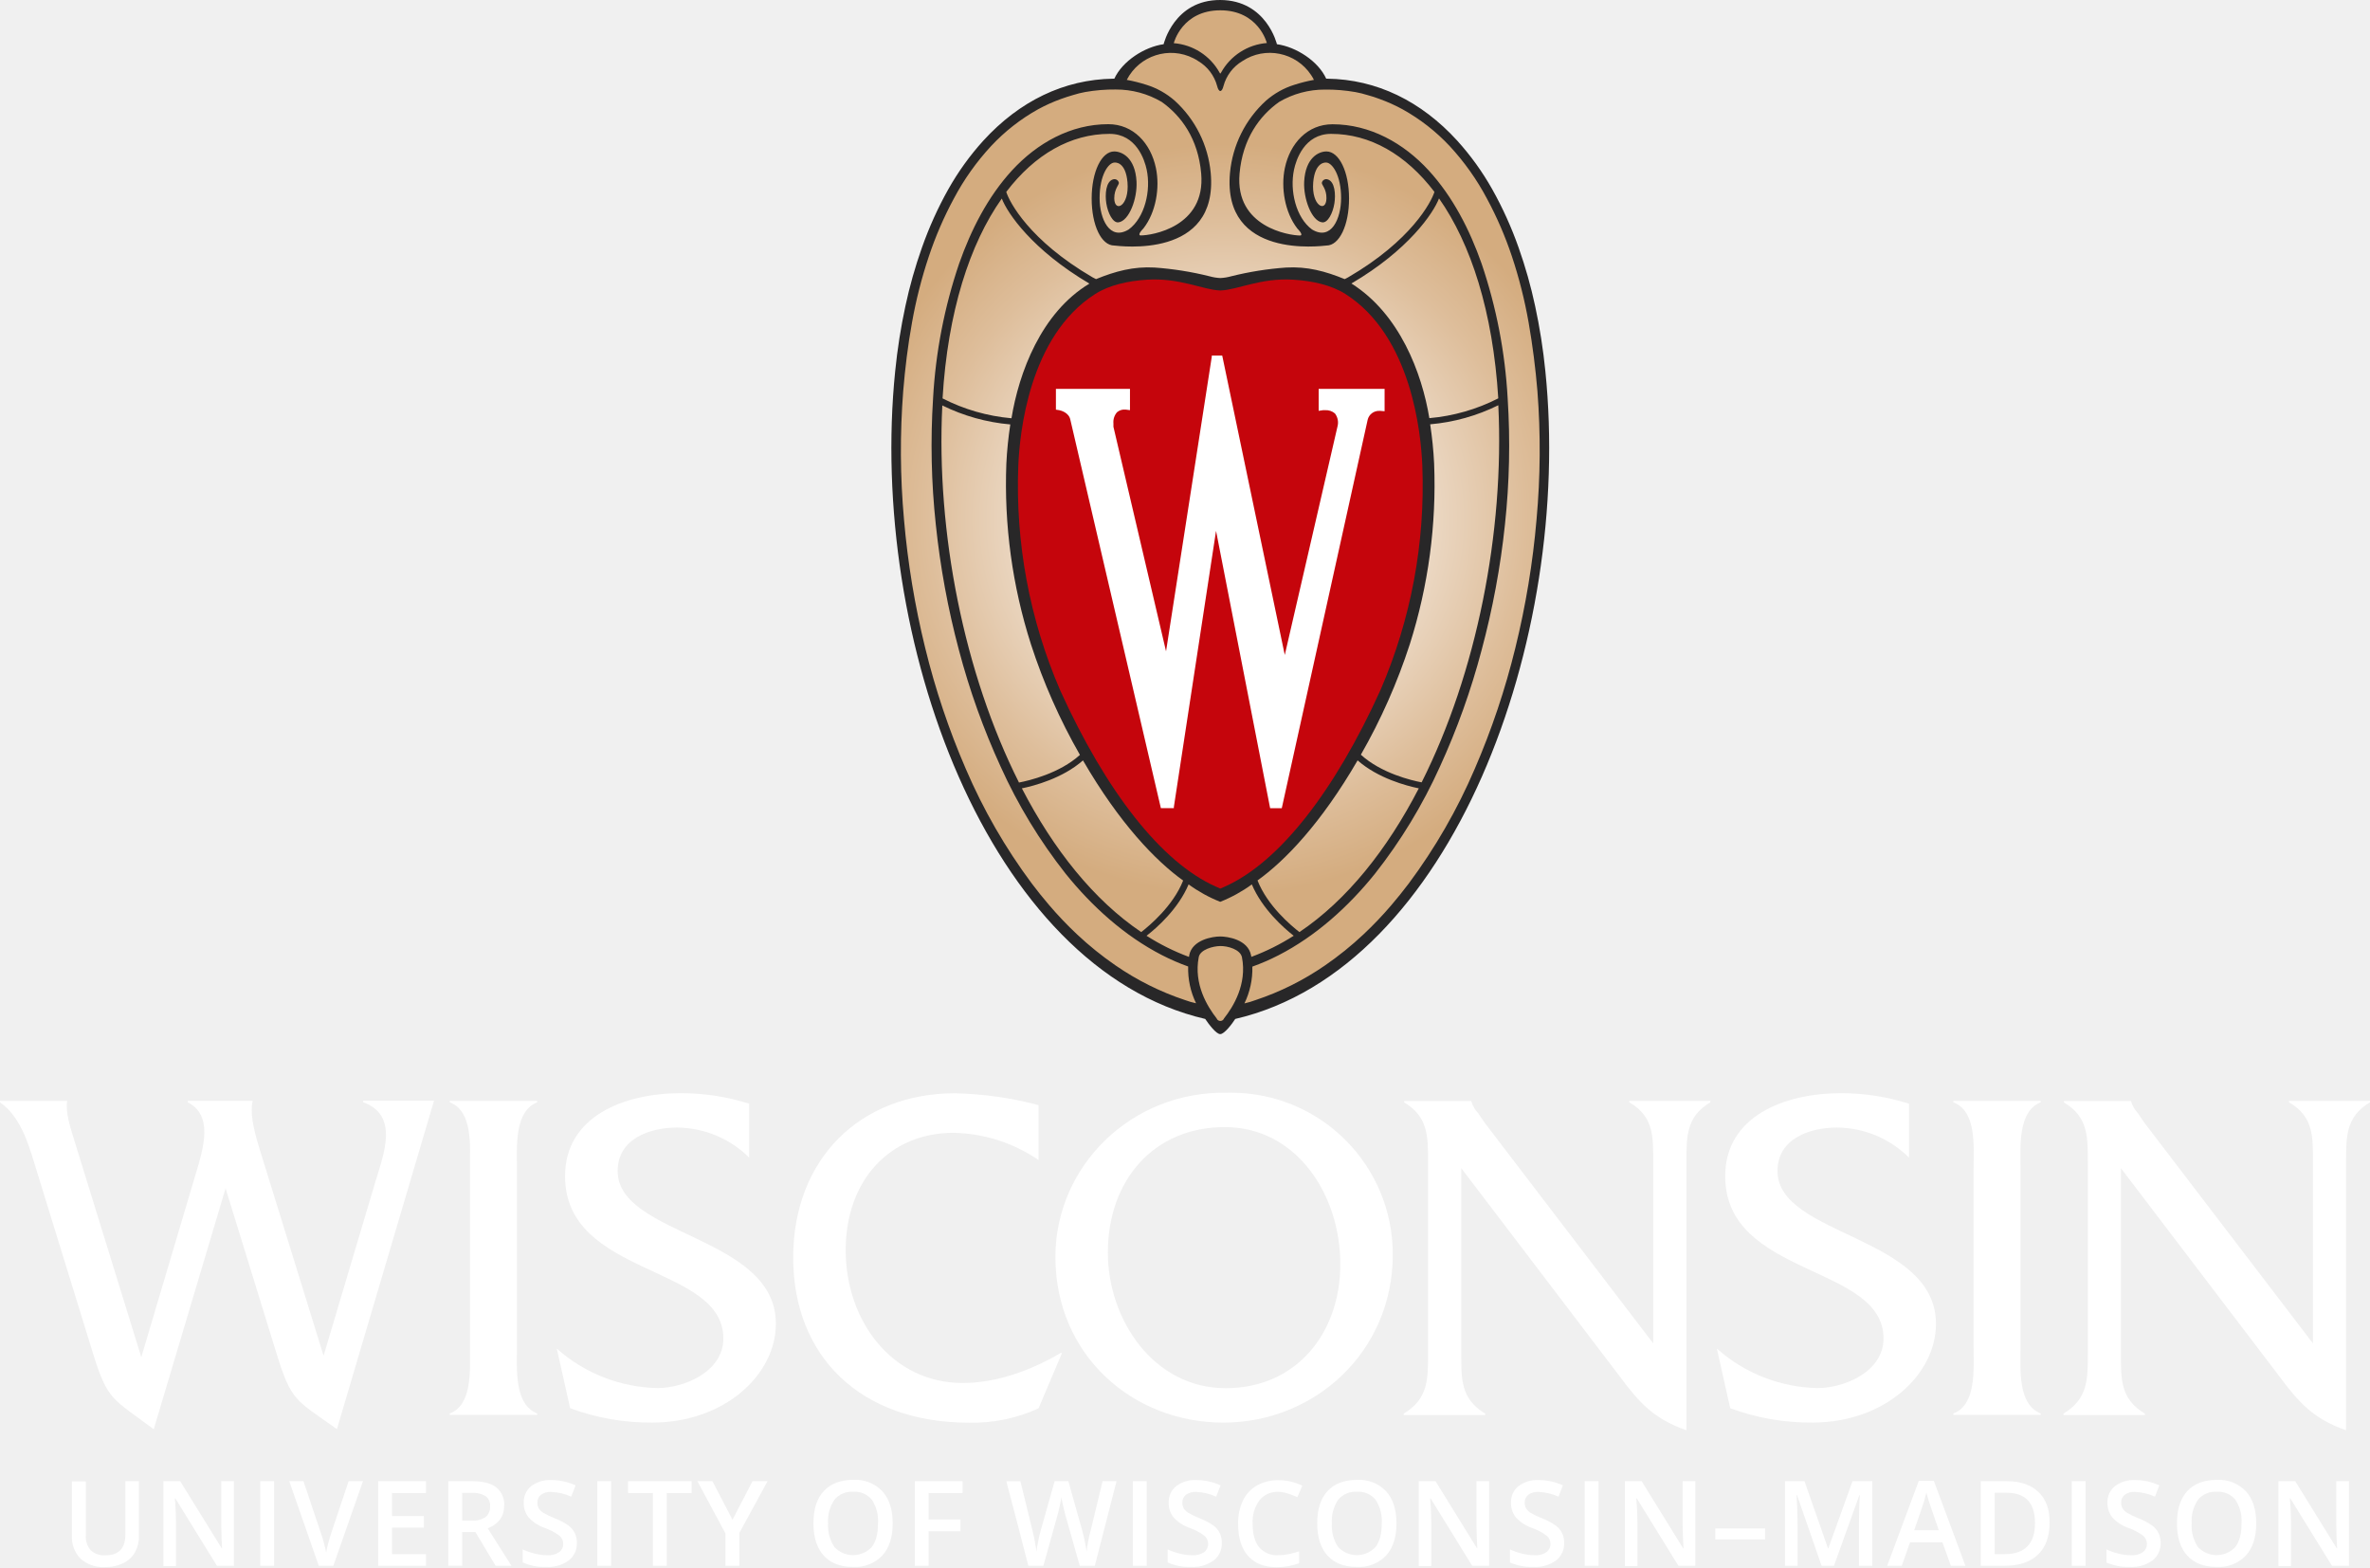
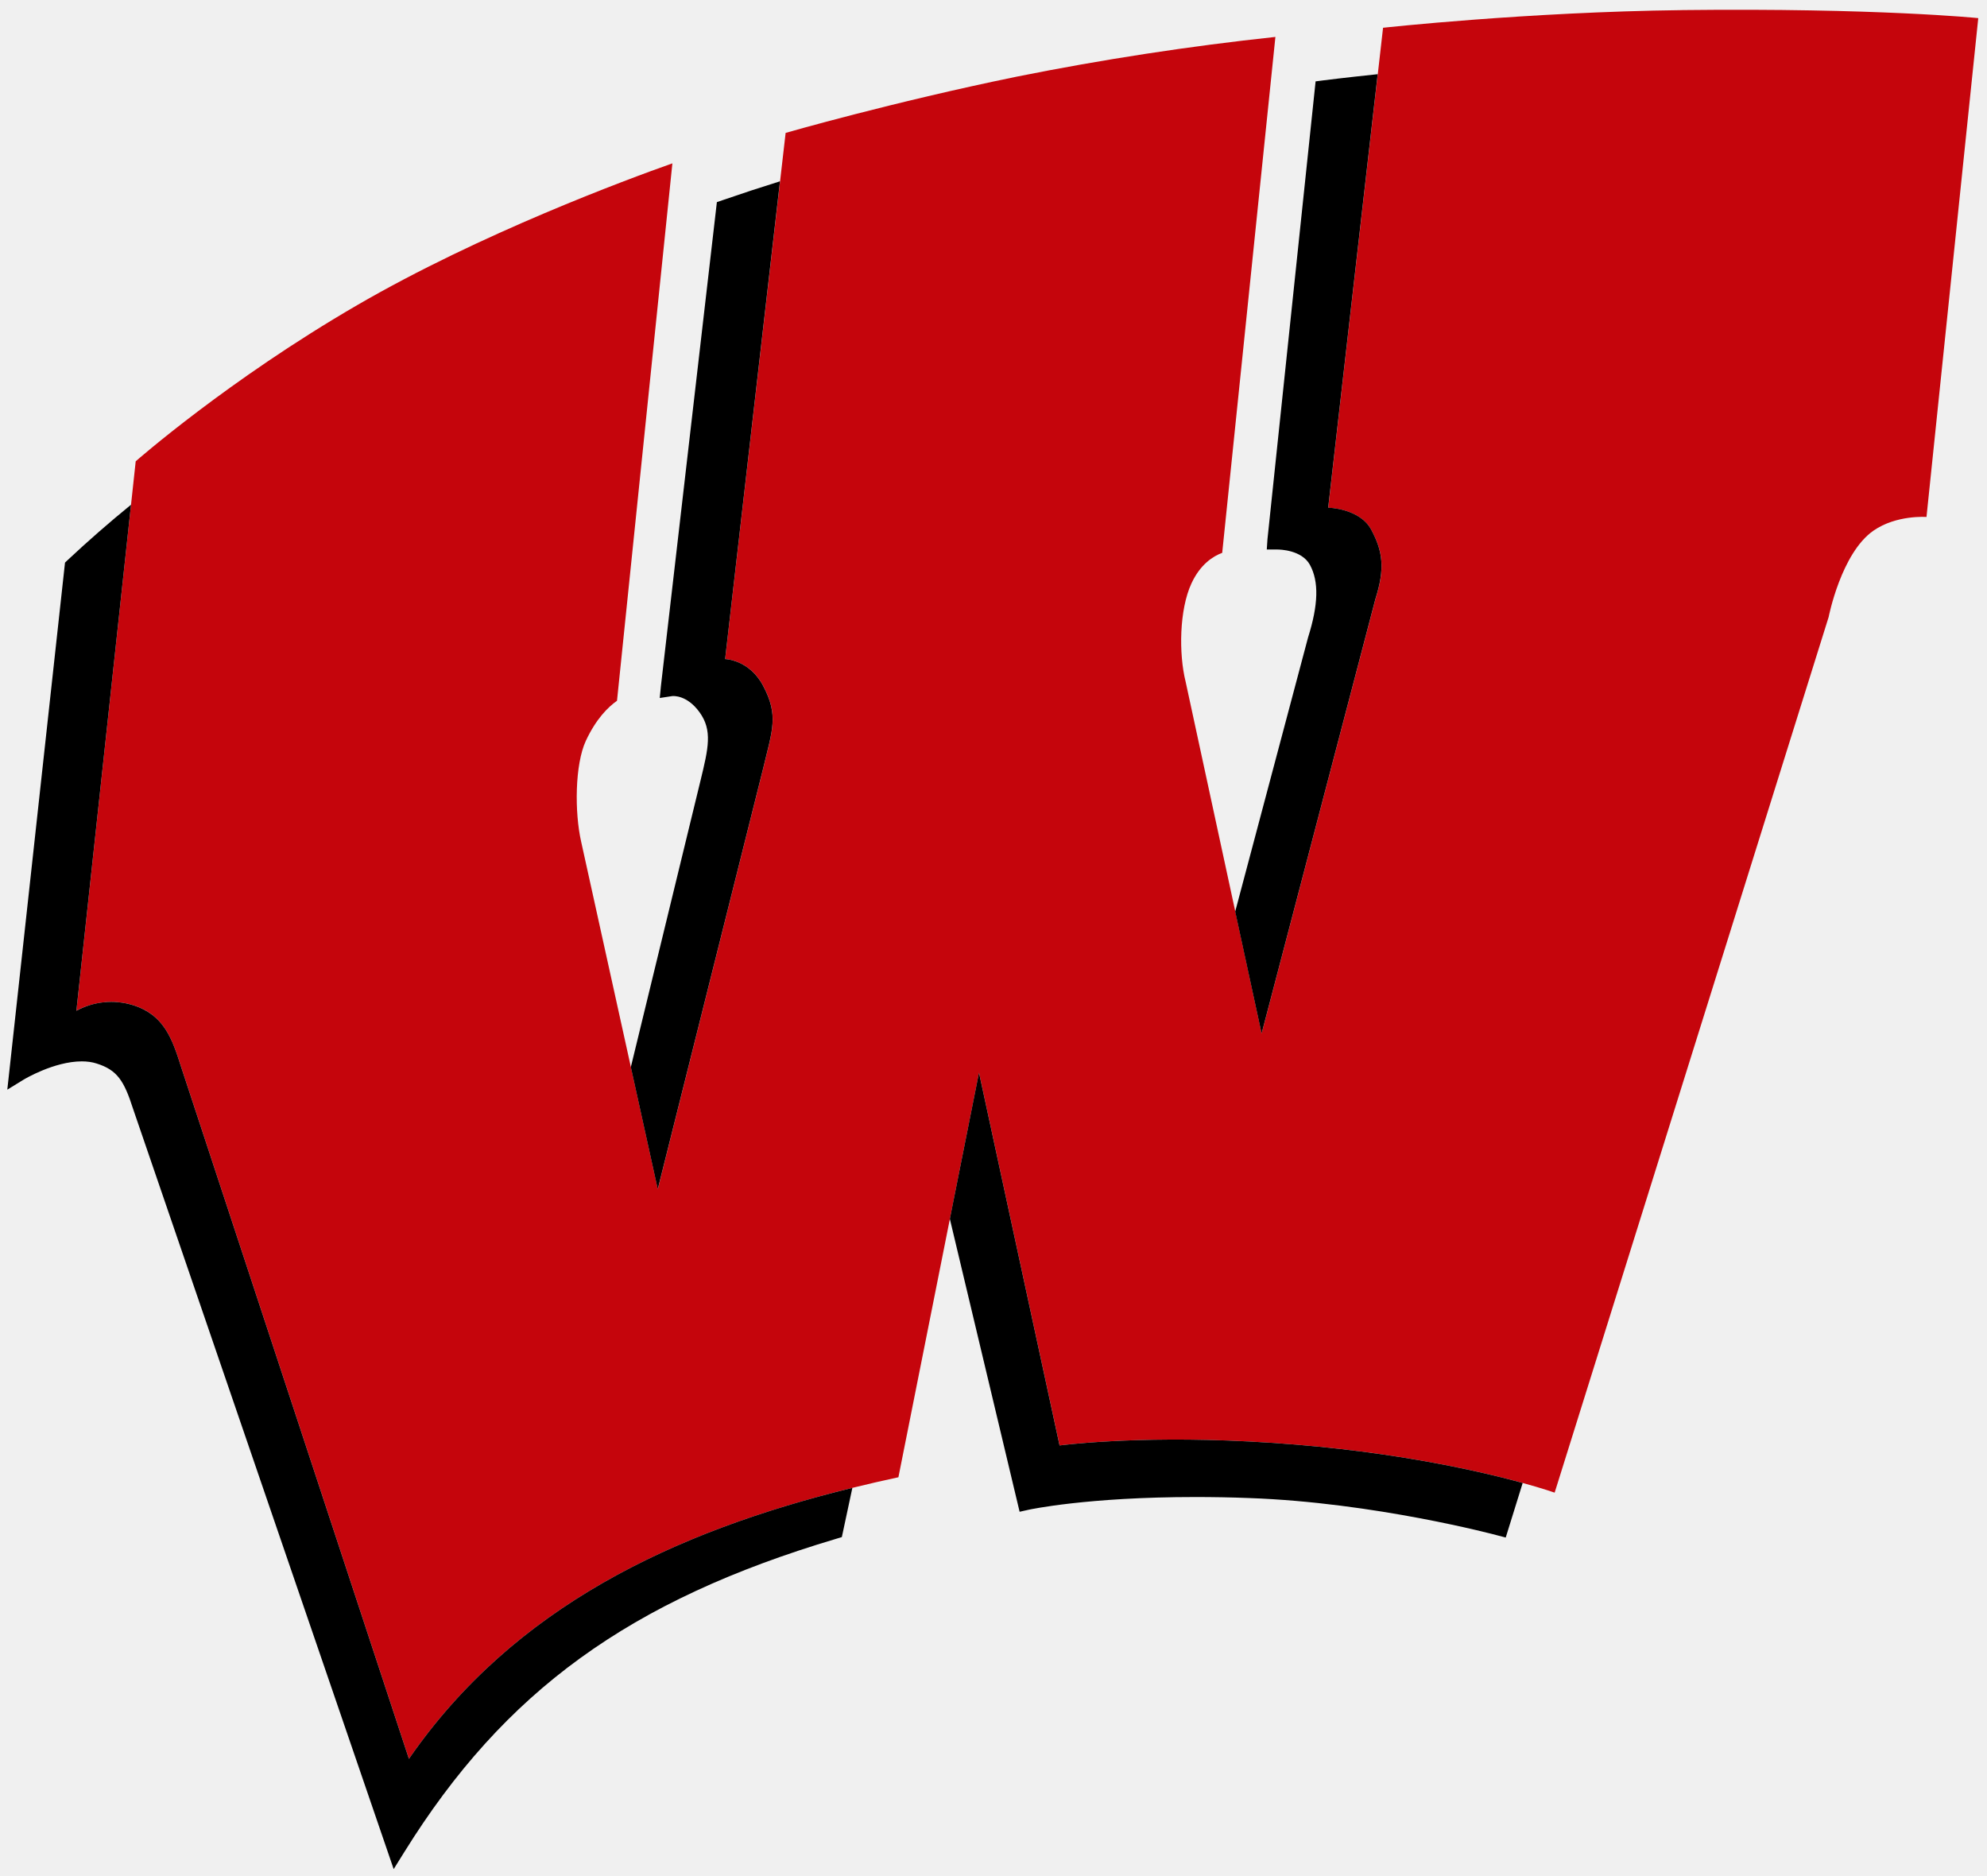
- <svg xmlns="http://www.w3.org/2000/svg" id="a" viewBox="0 0 600 396.75">
-   <defs>
-     <radialGradient id="b" cx="275.25" cy="285.33" fx="275.25" fy="285.33" r="100.31" gradientTransform="translate(10.18 442.47) scale(1.09 -1.09)" gradientUnits="userSpaceOnUse">
-       <stop offset=".17" stop-color="#fff" />
-       <stop offset=".3" stop-color="#f6ede4" />
-       <stop offset=".69" stop-color="#debe9b" />
-       <stop offset=".87" stop-color="#d4ac7f" />
-     </radialGradient>
-   </defs>
-   <path d="m308.94,261c-.49-.13-1.92-1.62-3.16-3.48l-.19-.28-.33-.08c-54.37-12.68-84.66-96.15-77.84-163.13.72-7.34,2.01-14.62,3.86-21.76,1.71-6.6,4.06-13.02,7-19.17,2.92-6.16,6.71-11.87,11.26-16.95,9-9.9,20.2-15.22,32.29-15.39.52.08,1.01-.25,1.13-.76,2.12-4.31,7.56-7.32,11.63-7.89l.57-.08.14-.56c.09-.44,2.7-10.64,13.7-10.64s13.61,10.51,13.63,10.61l.14.56.57.08c4.07.57,9.49,3.62,11.61,7.92.11.51.6.84,1.11.77,12.1.17,23.27,5.49,32.3,15.39,5.33,5.96,9.64,12.76,12.74,20.13l.7,1.66c4.63,11.54,7.55,23.7,8.66,36.09,6.82,67-23.47,150.45-77.84,163.13l-.33.08-.19.28c-1.23,1.81-2.67,3.34-3.16,3.47Z" fill="url(#b)" stroke-width="0" />
-   <path d="m391.23,93.96c-.55-5.54-1.42-11.05-2.59-16.49-1.07-5.01-2.47-9.95-4.18-14.78-1.8-5.11-4.03-10.06-6.68-14.78-2.49-4.42-5.46-8.55-8.87-12.31-9.12-10-20.39-15.51-32.89-15.68h-.27c-2-4.44-7.62-8.06-12.48-8.73,0,0-2.61-11.14-14.34-11.19s-14.34,11.19-14.34,11.19c-4.86.68-10.45,4.29-12.48,8.73h-.27c-12.5.18-23.76,5.69-32.89,15.68-3.41,3.76-6.38,7.89-8.87,12.31-2.65,4.72-4.88,9.67-6.68,14.78-1.71,4.83-3.11,9.77-4.18,14.78-1.17,5.44-2.04,10.95-2.59,16.49-6.91,67.85,23.61,151.25,78.49,164,.84,1.25,2.75,3.84,3.8,3.84s3-2.59,3.8-3.84c54.91-12.76,85.43-96.15,78.51-164ZM308.94,2.61c9.64,0,11.76,8.19,11.78,8.28-4.86.39-9.2,3.19-11.57,7.45-.04.11-.11.21-.21.28-.1-.06-.18-.16-.21-.28-2.38-4.25-6.72-7.03-11.57-7.41.02-.13,2.14-8.32,11.78-8.32Zm-5.58,12.86c2.35,1.4,4.07,3.67,4.78,6.32.19.78.49,1.25.8,1.25s.61-.47.8-1.25c.71-2.65,2.43-4.92,4.78-6.32,5.78-3.83,13.58-2.25,17.41,3.53.26.39.5.8.71,1.22-1.69.31-3.36.73-5,1.26-2.63.82-5.06,2.19-7.13,4-5.22,4.74-8.47,11.27-9.12,18.29-2,21.94,23.16,18.49,24.43,18.39,3.25,0,5.71-5.12,5.71-11.91s-2.53-11.91-5.72-11.91c-1.95,0-5.32,1.56-5.64,7.64-.22,4.27,1.87,10,4.57,10.31,1.4.18,2.68-2.29,3.08-4.8.35-2.18.17-5.61-1.78-6.1-.62-.15-1.24.22-1.39.84-.14.56,1.21,1.51,1.16,4-.08,3.75-3.85,1.88-3.35-4.08.46-5.29,3.16-5,3.27-5,1.51,0,3.79,3.15,3.79,9,0,5.24-2.53,10.89-7.37,7.94-4.07-3-5.68-9.83-4.55-15.14.51-2.44,2.61-9.06,9.39-9.06,9.78,0,18.89,5.14,26.16,14.69-.8,2.56-5.84,12.31-21.85,21.63-.34.17-.85.47-.88.45-4.89-2-9.47-3.23-14.8-2.93-4.69.33-9.35,1.07-13.91,2.21-.9.25-1.83.41-2.76.45h0c-.93-.04-1.86-.2-2.76-.45-4.56-1.14-9.22-1.88-13.91-2.21-5.33-.3-9.92.94-14.8,2.93,0,0-.53-.28-.88-.45-16-9.33-21.06-19.07-21.85-21.63,7.27-9.56,16.38-14.69,26.16-14.69,6.78,0,8.88,6.63,9.39,9.06,1.13,5.3-.48,12.16-4.55,15.14-4.83,2.95-7.37-2.7-7.37-7.94,0-5.89,2.27-9,3.79-9,.11,0,2.81-.33,3.27,5,.51,6-3.27,7.84-3.35,4.08,0-2.51,1.3-3.47,1.16-4-.15-.62-.77-.99-1.39-.84-1.95.49-2.13,3.91-1.78,6.1.4,2.51,1.68,5,3.08,4.8,2.7-.36,4.79-6,4.57-10.31-.33-6.12-3.73-7.64-5.65-7.64-3.19,0-5.71,5.12-5.71,11.91s2.45,11.91,5.71,11.91c1.27.11,26.43,3.55,24.43-18.39-.65-7.02-3.9-13.55-9.12-18.29-2.07-1.81-4.5-3.18-7.13-4-1.64-.53-3.31-.95-5-1.26,3.16-6.17,10.73-8.61,16.91-5.45.41.21.81.44,1.19.7h0Zm-47.59,92c-.5,3.29-.84,6.6-1,9.92-.6,15.49,1.51,30.96,6.23,45.72,3.16,9.74,7.31,19.12,12.4,28-5.14,4.67-12.84,6.51-15.43,7-13.9-27.64-21-63.31-19.41-95.47,5.39,2.66,11.22,4.29,17.21,4.81v.02Zm-17.15-6.59c1.31-21.94,6.88-39.15,15-50.62,1.43,3.73,7.71,13,22.18,21.54-12.3,7.4-17.86,22.69-19.73,34.09-6.09-.54-12.01-2.24-17.45-5.03v.02Zm35.56,91.64c9.23,15.91,18.37,25.39,25.35,30.4-2.53,6.42-8.53,11.42-10.61,13.05-12-8.09-22.21-20.91-30.22-36.39,3.08-.63,10.3-2.52,15.48-7.08v.02Zm26.74,31.38c2.47,1.8,5.16,3.28,8,4.41,2.84-1.13,5.53-2.61,8-4.41,2.63,6.24,8.11,11.06,10.6,13-3.38,2.16-6.98,3.96-10.74,5.35,0-.13,0-.26-.06-.4-.77-4-5.94-4.77-7.83-4.77s-7.06.82-7.83,4.77c0,.13,0,.26-.06.4-3.76-1.39-7.36-3.19-10.74-5.35,2.56-1.96,8.04-6.79,10.66-13.02v.02Zm17.43-1c7-5,16.12-14.5,25.35-30.4,5.18,4.56,12.41,6.45,15.49,7.08-8,15.48-18.19,28.3-30.22,36.39-2.1-1.63-8.08-6.63-10.61-13.07h0Zm26.17-31.83c5.09-8.88,9.24-18.26,12.4-28,4.69-14.77,6.77-30.25,6.15-45.73-.16-3.32-.5-6.63-1-9.92,6-.52,11.85-2.16,17.25-4.83,1.57,32.16-5.51,67.83-19.41,95.47-2.55-.47-10.25-2.31-15.38-6.99h0Zm17.34-85.21c-1.87-11.39-7.51-26.39-19.73-34.09,14.47-8.49,20.75-17.81,22.18-21.54,8.07,11.47,13.65,28.68,15,50.62-5.44,2.78-11.36,4.48-17.45,5.01h0Zm-61.86,147.32c-6.26-2.08-12.18-5.04-17.61-8.79-3.44-2.37-6.7-5-9.74-7.86-2.49-2.34-4.84-4.81-7.06-7.41-1.51-1.77-2.97-3.58-4.37-5.44-6.7-8.99-12.31-18.74-16.72-29.04-4.28-9.89-7.71-20.12-10.27-30.59-2.63-10.69-4.43-21.57-5.37-32.54-.98-10.81-1.04-21.69-.2-32.51.48-5.8,1.18-11.58,2.22-17.3,1.01-5.7,2.44-11.33,4.28-16.82,1.68-5.03,3.79-9.92,6.31-14.59,2.55-4.83,5.73-9.3,9.44-13.31,3.45-3.7,7.47-6.85,11.89-9.31,1.86-1.02,3.8-1.89,5.79-2.61,1.01-.37,2.04-.7,3.08-1,1.02-.32,2.05-.58,3.1-.77,2.54-.44,5.11-.66,7.68-.63,4.1-.02,8.12,1.06,11.65,3.14,4.93,3.5,9.24,9.31,10,18.14,1.18,13.55-12.62,15.69-15.33,15.66-.41,0-.63-.4.71-1.78,3.17-4.07,4.21-10.31,3.15-15.31-1.31-6.22-5.7-11.08-12.06-11.07-9.52,0-18,4.79-24.35,11.68-6.16,6.71-10.39,15.07-13.4,23.6-3.74,11.02-5.96,22.51-6.6,34.13-.68,10.64-.45,21.33.69,31.93,1.12,10.73,3.07,21.36,5.85,31.78,2.67,10.14,6.21,20.03,10.58,29.56,4.36,9.66,9.88,18.75,16.44,27.07,6.67,8.28,14.9,15.74,24.4,20.62,2.14,1.1,4.35,2.06,6.62,2.87-.09,3.22.6,6.41,2,9.31-.95-.2-1.89-.47-2.8-.81Zm9.88,4.64c-.2.52-.77.78-1.29.58-.27-.1-.48-.31-.58-.58-2.35-3-5.85-8.68-4.53-15.51.37-1.92,3.61-2.79,5.47-2.81s5.05.84,5.47,2.84c1.32,6.81-2.19,12.53-4.54,15.48Zm79.12-126.32c-.94,10.97-2.74,21.85-5.37,32.54-2.56,10.47-5.99,20.7-10.27,30.59-4.41,10.31-10.03,20.07-16.73,29.06-1.4,1.85-2.86,3.67-4.37,5.44-2.22,2.6-4.57,5.07-7.06,7.41-3.04,2.86-6.3,5.49-9.74,7.86-5.43,3.75-11.35,6.71-17.61,8.79-.91.34-1.85.62-2.8.83,1.4-2.9,2.09-6.09,2-9.31,2.27-.81,4.48-1.77,6.62-2.87,9.5-4.88,17.74-12.34,24.4-20.62,6.56-8.32,12.08-17.41,16.44-27.07,4.37-9.53,7.91-19.42,10.58-29.56,2.8-10.43,4.78-21.05,5.91-31.79,1.14-10.6,1.37-21.29.69-31.93-.64-11.62-2.86-23.11-6.6-34.13-3-8.53-7.25-16.89-13.4-23.6-6.33-6.9-14.83-11.67-24.35-11.68-6.36,0-10.75,4.85-12.06,11.07-1.06,5,0,11.24,3.15,15.31,1.34,1.39,1.13,1.78.71,1.78-2.71,0-16.52-2.12-15.33-15.66.77-8.83,5.08-14.64,10-18.14,3.53-2.08,7.55-3.16,11.65-3.14,2.57-.03,5.14.19,7.68.63,1.05.19,2.08.45,3.1.77,1.04.28,2.07.61,3.08,1,1.99.72,3.93,1.59,5.79,2.61,4.42,2.46,8.43,5.59,11.89,9.28,3.71,4.01,6.89,8.48,9.44,13.31,2.52,4.67,4.63,9.56,6.31,14.59,1.83,5.49,3.25,11.12,4.25,16.82,1,5.72,1.74,11.51,2.22,17.3.84,10.82.76,21.7-.22,32.51Z" fill="#282728" stroke-width="0" />
-   <path d="m360.08,117.81c-.34-8.06-2.7-32.69-19.45-43.37-3.62-2.3-8.38-3.32-13.16-3.63-8.23-.54-14.32,2.61-18.43,2.72h-.2c-4.11-.12-10.25-3.26-18.48-2.72-4.77.31-9.49,1.33-13.11,3.63-16.75,10.68-19.11,35.31-19.45,43.37-.78,19.56,2.85,39.04,10.62,57,11.58,25.53,25.58,43.53,39.42,49.66l1.1.49,1.11-.49c13.82-6.14,27.82-24.18,39.41-49.71,7.76-17.95,11.39-37.41,10.62-56.95Z" fill="#c5050c" stroke-width="0" />
-   <path d="m333.84,98.44v5.57l1.13-.17c.18-.01.35-.01.53,0,.9-.05,1.78.25,2.46.83.72.95.96,2.18.64,3.33,0,.06-11.21,48.57-13.34,57.82-2.45-11.69-15.78-75.53-15.78-75.53l-.06-.27h-2.64v.29s-9.65,62.14-11.58,74.58l-13.32-56.85c-.01-.28-.01-.56,0-.84-.1-1.04.24-2.07.92-2.85.6-.5,1.38-.74,2.16-.66l1.11.15v-5.4h-18.75v5.27l.83.13c.41.08,2.5.59,2.84,2.49,0,0,21.91,94,22.84,98l.06.26h3.29v-.29c.1-.65,9-59,10.68-69.91,2.14,10.95,13.52,69.31,13.64,69.95l.06.27h2.94l21.74-98.33c.32-1.38,1.59-2.33,3-2.26h.22l1.07.09v-5.67h-16.69Z" fill="#fff" stroke-width="0" />
-   <path d="m91.94,279.05c9.09,3.26,5.24,13.05,3.15,19.94l-13.17,44.23-16.2-52.33c-1.63-5.31-2.44-9.18-1.75-12.2h-16.43v.36c6.46,3.39,4.09,11.29,1.87,18.62l-13.64,45.92-17.36-56.19c-.7-2.3-1.86-6-1.4-8.7H0v.36c5.83,4.11,7.58,12,9.68,18.61l13.75,44.59c3.84,12.45,4.89,11.61,15.49,19.58l18.19-61,12.8,41.5c3.86,12.45,4.67,11.84,15.39,19.46l24.58-83.14h-17.94v.39Z" fill="#fff" stroke-width="0" />
-   <path d="m113.85,279.05c5.94,2.3,5.12,11.12,5.12,16.68v45.55c0,5.43.7,14.39-5.12,16.56v.36h22.15v-.36c-5.82-2.3-5.13-11.13-5.13-16.56v-45.54c0-5.44-.69-14.38,5.13-16.68v-.36h-22.15v.36h0Z" fill="#fff" stroke-width="0" />
-   <path d="m156.37,296.46c0-8.34,8.4-11,15-11,6.86.03,13.44,2.76,18.3,7.61v-13.65c-5.62-1.78-11.48-2.68-17.37-2.66-14.21,0-29.25,5.81-29.25,21,0,25.62,40.08,22.24,40.08,41.09,0,8.46-10,12.56-16.65,12.56-9.43-.18-18.48-3.73-25.52-10l3.38,15.1c6.67,2.47,13.74,3.7,20.85,3.63,18.19,0,31.23-12.09,31.23-25,.05-22.37-40.05-22.13-40.05-38.68Z" fill="#fff" stroke-width="0" />
-   <path d="m243.7,350.12c-17.95,0-29.6-15.84-29.6-33.6s11.19-29.73,27.27-29.73c7.71.14,15.2,2.54,21.56,6.89v-13.9c-6.93-1.84-14.05-2.85-21.21-3-23.89,0-40.91,16.56-40.91,41.58s17,41.81,44.52,41.81c6.06.14,12.08-1.1,17.59-3.63l5.94-14h-.36c-7.33,4.31-16.06,7.58-24.8,7.58Z" fill="#fff" stroke-width="0" />
-   <path d="m310.89,276.65c-24.46-.61-43.7,18.6-43.7,41.56,0,24.78,19.46,41.94,42.54,41.94s42.87-17.89,42.87-42.55c.03-22.59-18.25-40.93-40.84-40.96-.29,0-.58,0-.87,0Zm-.58,74.79c-18.29,0-29.84-17.4-29.84-34.32,0-18.25,11.54-31.78,29.61-31.78s29.24,17,29.24,34.69-11.32,31.41-29,31.41h0Z" fill="#fff" stroke-width="0" />
-   <path d="m412.47,279.05c6.18,3.63,6.06,8.47,6.06,15.23v45.81l-42.65-55.83-1.64-2.42c-.81-.85-1.41-1.88-1.75-3v-.11h-17v.36c6.05,3.63,6.05,8.47,6.05,15.23v48.22c0,6.76,0,11.59-6.17,15.34v.36h20.63v-.36c-6.18-3.75-6.06-8.58-6.06-15.34v-46.8l40,52.56c5.12,6.89,8.74,10.89,17,13.79v-67.8c0-6.76,0-11.6,6.06-15.23v-.36h-20.53v.36h0Z" fill="#fff" stroke-width="0" />
-   <path d="m450,296.46c0-8.34,8.39-11,15-11,6.86.02,13.44,2.76,18.29,7.61v-13.65c-5.59-1.78-11.42-2.68-17.29-2.66-14.2,0-29.24,5.81-29.24,21,0,25.62,40.08,22.24,40.08,41.09,0,8.46-10,12.56-16.67,12.56-9.43-.18-18.48-3.73-25.52-10l3.38,15.1c6.68,2.47,13.75,3.7,20.87,3.63,18.17,0,31.22-12.09,31.22-25-.01-22.37-40.12-22.13-40.12-38.68Z" fill="#fff" stroke-width="0" />
-   <path d="m494.51,279.05c5.94,2.3,5.13,11.12,5.13,16.68v45.55c0,5.43.71,14.39-5.13,16.56v.36h22.13v-.36c-5.83-2.3-5.12-11.13-5.12-16.56v-45.54c0-5.44-.71-14.38,5.12-16.68v-.36h-22.13v.36h0Z" fill="#fff" stroke-width="0" />
-   <path d="m579.49,278.7v.36c6.19,3.63,6.07,8.47,6.07,15.23v45.81l-42.66-55.84-1.64-2.42c-.8-.86-1.4-1.88-1.75-3v-.11h-17v.36c6.06,3.63,6.06,8.47,6.06,15.23v48.22c0,6.76,0,11.59-6.17,15.34v.36h20.6v-.36c-6.18-3.75-6.06-8.58-6.06-15.34v-46.8l40,52.56c5.12,6.89,8.75,10.89,17,13.79v-67.8c0-6.76,0-11.6,6.06-15.23v-.36h-20.51Z" fill="#fff" stroke-width="0" />
-   <path d="m35.17,374.98v13.86c.04,1.45-.31,2.88-1,4.15-.68,1.19-1.71,2.14-2.94,2.74-1.44.69-3.02,1.03-4.61,1-2.26.14-4.49-.62-6.2-2.11-1.52-1.53-2.33-3.64-2.21-5.8v-13.8h3.52v13.55c-.12,1.41.32,2.82,1.23,3.91,1.04.92,2.4,1.37,3.78,1.26,3.3,0,4.97-1.73,5-5.2v-13.56h3.5-.07Z" fill="#fff" stroke-width="0" />
-   <path d="m59.21,396.4h-4.29l-10.53-17.06h-.12l.08,1c.13,1.81.2,3.48.21,5v11.13h-3.19v-21.49h4.25l10.51,17h.09c0-.23-.06-1-.12-2.45s-.09-2.51-.09-3.3v-11.25h3.21v21.42h0Z" fill="#fff" stroke-width="0" />
-   <path d="m65.89,396.4v-21.42h3.5v21.42h-3.5Z" fill="#fff" stroke-width="0" />
-   <path d="m88.26,374.98h3.63l-7.5,21.42h-3.69l-7.47-21.42h3.6l4.48,13.36c.23.64.48,1.45.74,2.45s.43,1.75.52,2.24c.12-.74.32-1.6.59-2.58s.47-1.7.64-2.17l4.46-13.3Z" fill="#fff" stroke-width="0" />
-   <path d="m107.86,396.4h-12.12v-21.42h12.11v3h-8.61v5.83h8.07v2.93h-8.07v6.72h8.61v3-.06Z" fill="#fff" stroke-width="0" />
-   <path d="m117,387.84v8.55h-3.5v-21.41h6c2.76,0,4.81.52,6.14,1.55,1.38,1.15,2.13,2.9,2,4.69,0,2.67-1.39,4.57-4.16,5.7l6,9.48h-4l-5.13-8.55h-3.35Zm0-2.9h2.43c1.25.11,2.5-.22,3.54-.91.77-.68,1.17-1.68,1.1-2.7.09-1.02-.36-2.01-1.19-2.61-1.09-.6-2.33-.87-3.57-.79h-2.31v7h0Z" fill="#fff" stroke-width="0" />
-   <path d="m146.05,390.58c.07,1.74-.7,3.41-2.07,4.48-1.66,1.17-3.67,1.75-5.7,1.63-2.04.08-4.08-.31-5.95-1.13v-3.31c1,.47,2.04.83,3.11,1.08,1,.25,2.03.39,3.07.4,1.08.09,2.16-.19,3.07-.79.65-.5,1.03-1.29,1-2.12,0-.77-.33-1.49-.91-2-1.14-.86-2.4-1.53-3.75-2-1.58-.54-3-1.47-4.13-2.71-.81-1.04-1.24-2.34-1.2-3.66-.07-1.63.63-3.2,1.9-4.22,1.47-1.09,3.28-1.64,5.11-1.54,2.11.01,4.2.47,6.12,1.35l-1.11,2.86c-1.6-.73-3.34-1.14-5.1-1.2-.92-.06-1.83.2-2.58.74-.59.49-.92,1.23-.88,2-.01.5.11.99.35,1.43.3.46.69.84,1.16,1.12.93.54,1.9,1.01,2.9,1.39,1.22.47,2.39,1.08,3.46,1.83.68.5,1.23,1.16,1.61,1.92.35.77.53,1.61.52,2.45Z" fill="#fff" stroke-width="0" />
-   <path d="m151.22,396.4v-21.42h3.5v21.42h-3.5Z" fill="#fff" stroke-width="0" />
-   <path d="m168.79,396.4h-3.5v-18.42h-6.29v-3h16.1v3h-6.3v18.41h-.01Z" fill="#fff" stroke-width="0" />
-   <path d="m185.44,384.75l5.07-9.77h3.81l-7.14,13.11v8.31h-3.52v-8.19l-7.1-13.23h3.81l5.07,9.77Z" fill="#fff" stroke-width="0" />
-   <path d="m226,385.66c0,3.49-.87,6.2-2.62,8.13-1.92,2.01-4.63,3.07-7.4,2.9-3.23,0-5.72-.96-7.45-2.88-1.73-1.92-2.6-4.65-2.6-8.18s.87-6.25,2.62-8.14c1.75-1.89,4.23-2.84,7.45-2.85,2.77-.17,5.46.89,7.38,2.89,1.75,1.93,2.62,4.64,2.62,8.13Zm-16.35,0c-.15,2.12.42,4.23,1.6,6,2.46,2.61,6.57,2.73,9.17.27.09-.09.18-.17.27-.27,1.06-1.33,1.59-3.33,1.59-6,.15-2.12-.4-4.23-1.57-6-1.15-1.39-2.9-2.13-4.7-2-1.81-.13-3.58.61-4.75,2-1.2,1.76-1.77,3.88-1.62,6h0Z" fill="#fff" stroke-width="0" />
-   <path d="m235.08,396.4h-3.47v-21.42h12.08v3h-8.61v6.69h8.07v3h-8.07v8.79-.06Z" fill="#fff" stroke-width="0" />
-   <path d="m277.17,396.4h-3.81l-3.63-12.77c-.16-.56-.35-1.36-.59-2.41s-.37-1.78-.43-2.19c-.09.63-.25,1.44-.47,2.43-.22,1-.4,1.74-.55,2.23l-3.54,12.71h-3.81l-2.77-10.72-2.81-10.69h3.57l3.06,12.48c.48,2,.81,3.77,1,5.3.11-.83.27-1.76.48-2.78s.41-1.85.59-2.49l3.54-12.52h3.47l3.53,12.57c.46,1.71.82,3.45,1.08,5.21.22-1.8.57-3.58,1.05-5.33l3-12.45h3.54l-5.5,21.42Z" fill="#fff" stroke-width="0" />
-   <path d="m286.8,396.4v-21.42h3.5v21.42h-3.5Z" fill="#fff" stroke-width="0" />
-   <path d="m309.32,390.58c.08,1.74-.69,3.41-2.06,4.48-1.66,1.17-3.67,1.75-5.7,1.63-2.04.08-4.08-.31-5.95-1.13v-3.31c1,.46,2.04.83,3.11,1.08,1,.25,2.03.39,3.07.4,1.08.08,2.16-.19,3.07-.79.65-.51,1.02-1.29,1-2.12,0-.77-.33-1.49-.91-2-1.14-.86-2.4-1.53-3.75-2-1.58-.54-3.01-1.47-4.13-2.71-.81-1.04-1.24-2.34-1.2-3.66-.07-1.63.63-3.2,1.9-4.22,1.47-1.09,3.28-1.64,5.11-1.54,2.11.01,4.2.47,6.12,1.35l-1.11,2.86c-1.6-.73-3.34-1.14-5.1-1.2-.92-.06-1.83.2-2.58.74-.59.49-.92,1.23-.88,2-.01.5.11.99.35,1.43.3.46.69.84,1.16,1.12.93.54,1.9,1.01,2.9,1.39,1.22.47,2.39,1.08,3.46,1.83.68.51,1.23,1.16,1.61,1.92.35.77.52,1.61.51,2.45Z" fill="#fff" stroke-width="0" />
-   <path d="m323.6,377.68c-1.83-.08-3.6.71-4.75,2.14-1.24,1.71-1.85,3.79-1.73,5.9,0,2.63.55,4.63,1.66,6,1.21,1.38,2.99,2.12,4.82,2,.89,0,1.77-.09,2.64-.27.85-.18,1.73-.41,2.65-.7v3c-1.83.68-3.76,1.02-5.71,1-3.13,0-5.54-.95-7.22-2.85s-2.52-4.62-2.52-8.15c-.04-2.01.37-4.01,1.22-5.84.76-1.61,2-2.95,3.54-3.84,1.66-.92,3.54-1.38,5.44-1.33,2.1-.02,4.17.46,6.06,1.38l-1.26,2.92c-.75-.35-1.51-.65-2.3-.9-.82-.29-1.67-.44-2.54-.46Z" fill="#fff" stroke-width="0" />
-   <path d="m353.54,385.66c0,3.49-.87,6.2-2.62,8.13-1.92,2.01-4.63,3.07-7.4,2.9-3.23,0-5.72-.96-7.45-2.88-1.73-1.92-2.6-4.65-2.6-8.18s.87-6.25,2.61-8.14c1.74-1.89,4.23-2.84,7.46-2.84,2.76-.17,5.46.89,7.38,2.89,1.74,1.92,2.61,4.63,2.62,8.12Zm-16.35,0c-.15,2.12.41,4.23,1.59,6,2.46,2.61,6.57,2.73,9.17.27.09-.09.18-.17.27-.27,1.06-1.33,1.59-3.33,1.59-6,.15-2.12-.41-4.23-1.58-6-1.15-1.39-2.9-2.13-4.69-2-1.82-.13-3.58.61-4.76,2-1.18,1.77-1.74,3.88-1.59,6Z" fill="#fff" stroke-width="0" />
-   <path d="m377,396.4h-4.29l-10.53-17.06h-.12l.08,1c.13,1.81.2,3.48.21,5v11.13h-3.18v-21.49h4.25l10.51,17h.07c0-.23-.06-1-.12-2.45s-.09-2.51-.09-3.3v-11.25h3.21v21.42h0Z" fill="#fff" stroke-width="0" />
-   <path d="m396,390.58c.07,1.74-.7,3.41-2.07,4.48-1.66,1.17-3.67,1.75-5.7,1.63-2.04.08-4.08-.31-5.95-1.13v-3.31c1,.47,2.04.83,3.11,1.08,1,.25,2.03.39,3.07.4,1.08.08,2.16-.19,3.06-.79.65-.5,1.03-1.29,1-2.12,0-.77-.33-1.5-.91-2-1.14-.86-2.4-1.53-3.75-2-1.58-.54-3-1.47-4.13-2.71-.81-1.05-1.23-2.34-1.2-3.66-.07-1.63.63-3.19,1.9-4.22,1.48-1.09,3.29-1.64,5.12-1.54,2.11.01,4.2.47,6.12,1.35l-1.11,2.86c-1.6-.73-3.34-1.14-5.1-1.2-.92-.07-1.83.2-2.58.74-.59.49-.92,1.23-.88,2-.01.5.11.99.35,1.43.3.45.69.84,1.15,1.12.93.54,1.9,1.01,2.9,1.39,1.22.46,2.39,1.08,3.46,1.83.68.5,1.23,1.16,1.61,1.92.36.77.54,1.6.53,2.45Z" fill="#fff" stroke-width="0" />
-   <path d="m401.19,396.4v-21.42h3.5v21.42h-3.5Z" fill="#fff" stroke-width="0" />
-   <path d="m429.21,396.4h-4.29l-10.54-17.06h-.12l.07,1c.14,1.82.21,3.48.21,5v11.13h-3.18v-21.49h4.25l10.5,17h.09c0-.23-.06-1-.12-2.45s-.09-2.51-.09-3.3v-11.25h3.21v21.42h0Z" fill="#fff" stroke-width="0" />
-   <path d="m434.25,389.73v-2.78h12.6v2.78h-12.6Z" fill="#fff" stroke-width="0" />
-   <path d="m461.16,396.4l-6.21-17.89h-.12c.17,2.67.25,5.16.25,7.47v10.42h-3.18v-21.42h4.93l5.95,17h.09l6.12-17h5v21.42h-3.37v-10.59c0-1.07.03-2.45.08-4.16.05-1.71.1-2.75.14-3.11h-.12l-6.43,17.86h-3.13Z" fill="#fff" stroke-width="0" />
-   <path d="m493.89,396.4l-2.14-5.95h-8.19l-2.1,5.95h-3.69l8-21.5h3.81l8,21.5h-3.72.03Zm-3.06-9l-2-5.83c-.15-.39-.35-1-.61-1.85s-.43-1.46-.53-1.85c-.3,1.34-.69,2.65-1.15,3.94l-1.93,5.58h6.24-.02Z" fill="#fff" stroke-width="0" />
-   <path d="m518.88,385.48c0,3.53-.98,6.24-2.95,8.11s-4.79,2.81-8.48,2.81h-6v-21.42h6.62c3.41,0,6.08.92,8,2.75s2.86,4.42,2.81,7.75Zm-3.69.12c0-5.13-2.4-7.69-7.2-7.69h-3v15.54h2.49c5.14,0,7.71-2.62,7.71-7.85Z" fill="#fff" stroke-width="0" />
-   <path d="m524.5,396.4v-21.42h3.5v21.42h-3.5Z" fill="#fff" stroke-width="0" />
-   <path d="m547,390.58c.07,1.74-.7,3.41-2.07,4.48-1.66,1.17-3.67,1.75-5.7,1.63-2.04.08-4.08-.31-5.95-1.13v-3.31c1,.47,2.04.83,3.11,1.08,1,.25,2.03.39,3.07.4,1.08.08,2.16-.19,3.06-.79.65-.5,1.03-1.29,1-2.12,0-.77-.33-1.5-.91-2-1.14-.86-2.4-1.53-3.75-2-1.58-.54-3-1.47-4.13-2.71-.81-1.05-1.23-2.34-1.2-3.66-.07-1.63.63-3.19,1.9-4.22,1.48-1.09,3.29-1.64,5.12-1.54,2.11.01,4.2.47,6.12,1.35l-1.11,2.86c-1.6-.73-3.34-1.14-5.1-1.2-.92-.07-1.83.2-2.58.74-.59.49-.92,1.23-.88,2-.01.5.11.99.35,1.43.3.45.69.84,1.15,1.12.93.54,1.9,1.01,2.9,1.39,1.22.46,2.39,1.08,3.46,1.83.68.5,1.23,1.16,1.61,1.92.36.77.54,1.6.53,2.45Z" fill="#fff" stroke-width="0" />
-   <path d="m571.2,385.66c0,3.49-.87,6.2-2.61,8.13-1.92,2.01-4.63,3.07-7.41,2.9-3.23,0-5.71-.96-7.45-2.88-1.74-1.92-2.61-4.65-2.6-8.18,0-3.53.87-6.25,2.61-8.14,1.74-1.89,4.23-2.84,7.46-2.84,2.77-.17,5.46.89,7.38,2.89,1.75,1.92,2.62,4.63,2.62,8.12Zm-16.35,0c-.15,2.12.42,4.23,1.6,6,2.46,2.61,6.57,2.73,9.17.27.09-.09.18-.17.27-.27,1.06-1.33,1.59-3.33,1.59-6,.15-2.12-.4-4.23-1.58-6-1.15-1.39-2.9-2.13-4.69-2-1.81-.13-3.58.61-4.75,2-1.19,1.76-1.76,3.88-1.61,6h0Z" fill="#fff" stroke-width="0" />
-   <path d="m594.66,396.4h-4.29l-10.54-17.06h-.12l.08,1c.13,1.81.2,3.48.21,5v11.13h-3.18v-21.49h4.25l10.51,17h.09c0-.23-.06-1-.12-2.45s-.09-2.51-.09-3.3v-11.25h3.21v21.42h-.01Z" fill="#fff" stroke-width="0" />
+ <svg xmlns="http://www.w3.org/2000/svg" width="247" height="233.09" viewBox="0 0 247 233.09">
+   <g>
+     <path transform="matrix(3.6216 0 0 3.6216 .9128 .52896)" d="m57.496 0.201c-5.334 0.063-10.276 0.606-10.276 0.606l-0.181 1.593h-2e-3 1e-3l-1.7 14.879s1.086 0.018 1.48 0.76c0.393 0.734 0.478 1.319 0.14 2.38l-3.905 14.903-2.609-12.07c-0.24-0.96-0.218-2.476 0.199-3.375 0.307-0.665 0.753-0.938 1.056-1.05l1.826-17.706a98.68 98.68 0 0 0-8.871 1.362c-4.287 0.878-7.94 1.932-7.94 1.932l-2.076 18.057s0.83 0.018 1.304 0.916c0.544 1.025 0.316 1.521 0 2.847l-3.615 14.43-2.629-11.914c-0.234-1.02-0.217-2.663 0.158-3.472 0.35-0.75 0.759-1.157 1.07-1.375l1.901-18.444c-1.555 0.55-6.582 2.408-10.814 4.863-4.445 2.578-7.607 5.362-7.607 5.362l-2.035 18.857s0.858-0.53 1.936-0.195c1.069 0.33 1.35 1.153 1.66 2.126l7.818 23.743c3.603-5.217 9.094-7.797 15.22-9.3a54.27 54.27 0 0 1 1.58-0.364l2.767-13.884 2.766 12.792s2.527-0.34 6.5-0.136c4.487 0.23 7.788 0.982 9.395 1.424 0.714 0.196 1.097 0.332 1.097 0.332l9.405-30.052s0.428-2.194 1.54-2.964c0.79-0.547 1.818-0.468 1.818-0.468l1.777-17.12s-3.477-0.353-10.154-0.276" fill="#c5050c" />
+     <path d="m171.25 9.222c-4.176 0.438-6.718 0.76-6.783 0.771l-0.927 0.12-5.984 56.906-0.085 1.28h1.316c0.311 0 3.039 0.052 4.053 1.917 1.123 2.075 1.049 4.937-0.241 9.026l-9.054 34.058 3.282 15.151 14.14-53.977c1.224-3.839 0.921-5.961-0.502-8.623-1.427-2.68-5.362-2.752-5.362-2.752l6.154-53.878zm-74.292 13.312a245.25 245.25 0 0 0-7.144 2.348l-0.7 0.24-6.953 60.117-0.149 1.514 1.535-0.233c0.17-0.025 1.859-0.139 3.409 2.002 1.637 2.264 1.098 4.479 0.12 8.509l-8.658 35.6 3.346 15.165 13.093-52.258c1.144-4.802 1.97-6.594 0-10.306-1.717-3.252-4.718-3.317-4.718-3.317zm-80.672 40.198a150.82 150.82 0 0 0-7.901 6.904l-0.304 0.29-7.172 65.507 2.051-1.259c0.04-0.022 3.749-2.256 7.208-2.256 0.663 0 1.282 0.084 1.832 0.262 2.575 0.804 3.429 2.165 4.534 5.616l32.403 94.515 1.323-2.122c12.44-20.013 27.999-31.29 53.708-38.939l0.679-0.205 1.309-6.119c-22.186 5.443-42.074 14.79-55.123 33.684l-28.315-85.991c-1.115-3.524-2.137-6.497-6.012-7.696a9.079 9.079 0 0 0-7.01 0.707zm105.41 70.593-3.622 18.172 8.672 36.4 1.146-0.255c0.076-0.015 7.235-1.577 20.704-1.577 2.173 0 4.421 0.037 6.684 0.127 15.558 0.55 30.635 4.575 30.783 4.619l1.111 0.29 2.108-6.783c-5.82-1.601-17.78-4.324-34.03-5.157-14.389-0.739-23.54 0.495-23.54 0.495z" />
+   </g>
</svg>
